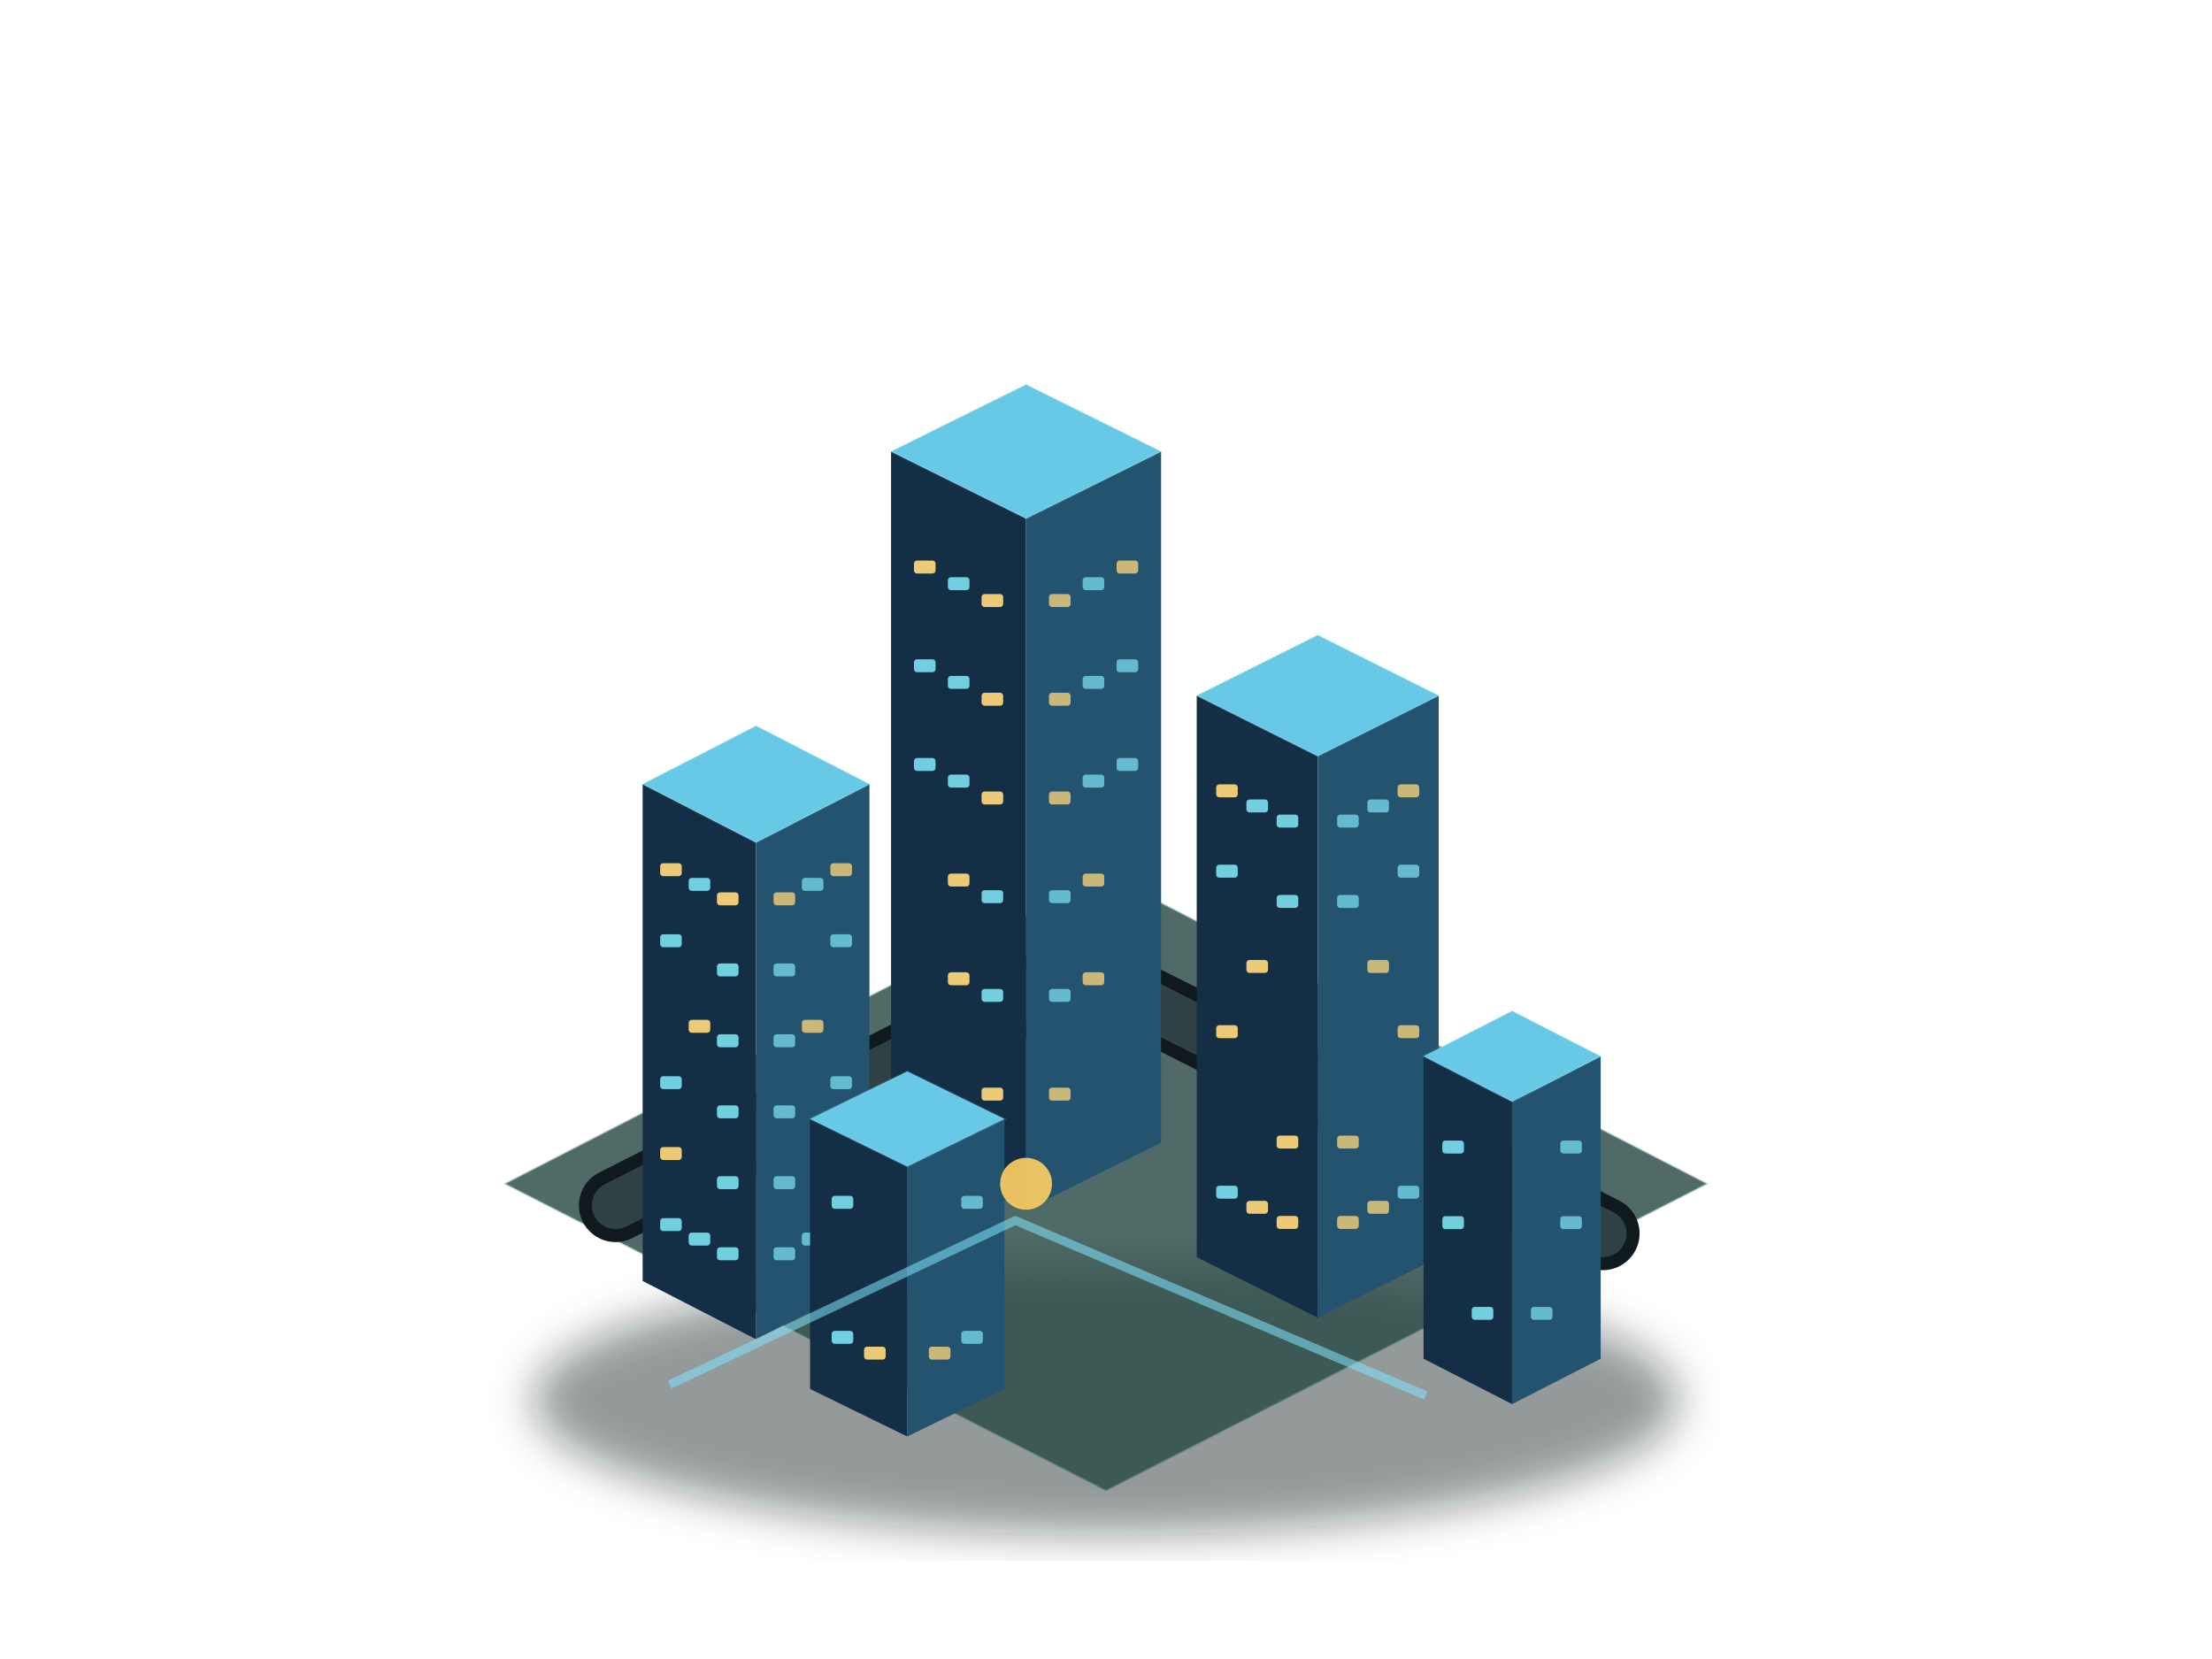
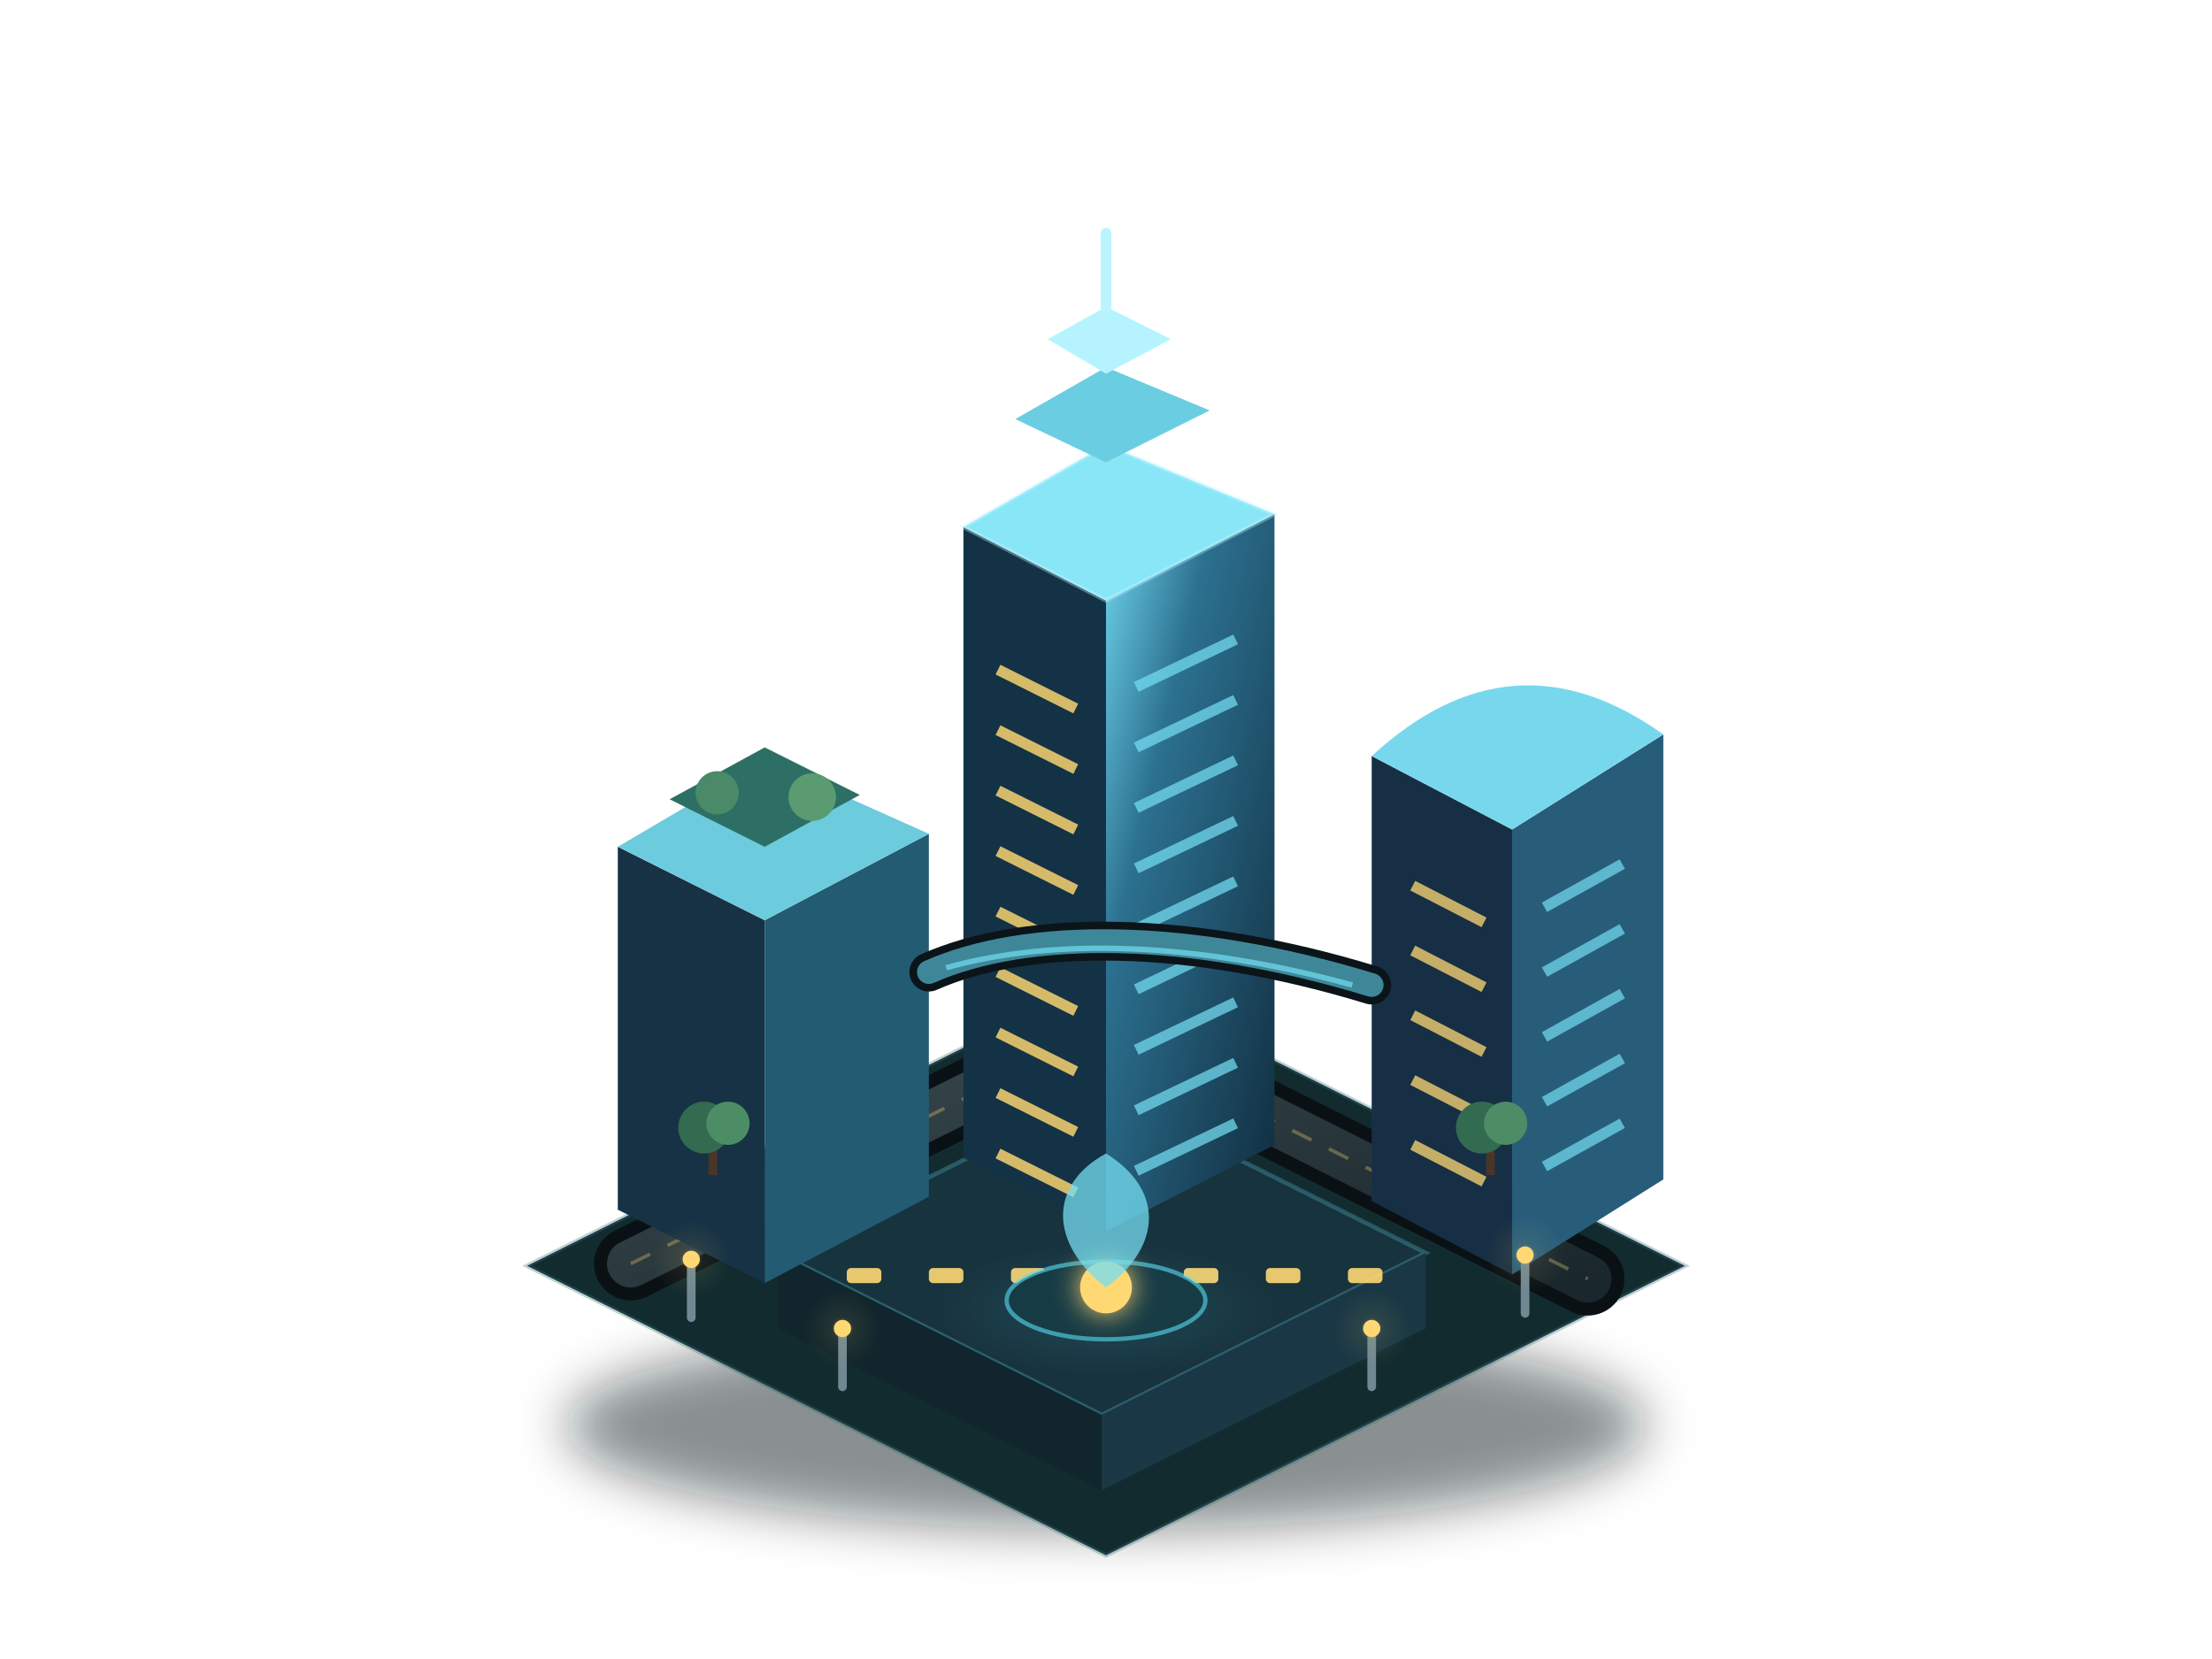
<svg xmlns="http://www.w3.org/2000/svg" width="1024" height="768" viewBox="0 0 1024 768" fill="none">
  <defs>
-     <linearGradient id="lot" x1="250" y1="450" x2="760" y2="700">
-       <stop stop-color="#294a45" />
-       <stop offset="1" stop-color="#122b28" />
+     <linearGradient id="blueGlass" x1="0" y1="0" x2="1" y2="1">
+       <stop stop-color="#71D8F0" />
+       <stop offset=".32" stop-color="#2C7190" />
+       <stop offset="1" stop-color="#102B3D" />
    </linearGradient>
-     <filter id="soft">
-       <feGaussianBlur stdDeviation="10" />
+     <linearGradient id="road" x1="0" y1="0" x2="1" y2="1">
+       <stop stop-color="#3B4B50" />
+       <stop offset="1" stop-color="#1A272C" />
+     </linearGradient>
+     <radialGradient id="cyanGlow">
+       <stop stop-color="#5DE6FF" stop-opacity=".8" />
+       <stop offset=".26" stop-color="#5DE6FF" stop-opacity=".18" />
+       <stop offset="1" stop-color="#5DE6FF" stop-opacity="0" />
+     </radialGradient>
+     <radialGradient id="goldGlow">
+       <stop stop-color="#FFD873" stop-opacity=".75" />
+       <stop offset=".3" stop-color="#FFD873" stop-opacity=".16" />
+       <stop offset="1" stop-color="#FFD873" stop-opacity="0" />
+     </radialGradient>
+     <filter id="blur12" x="-50%" y="-50%" width="200%" height="200%">
+       <feGaussianBlur stdDeviation="12" />
    </filter>
-     <style>.cyan{fill:#77d9eb}.warm{fill:#ffd77a}.off{fill:#32434b}</style>
+     <filter id="glow" x="-90%" y="-90%" width="280%" height="280%">
+       <feGaussianBlur stdDeviation="6" result="b" />
+       <feMerge>
+         <feMergeNode in="b" />
+         <feMergeNode in="SourceGraphic" />
+       </feMerge>
+     </filter>
  </defs>
-   <ellipse cx="512" cy="648" rx="265" ry="62" fill="#02080b" opacity=".42" filter="url(#soft)" />
-   <polygon points="512,405 790,548 512,690 234,548" fill="url(#lot)" opacity=".82" stroke="#4b8076" stroke-opacity=".35" />
-   <path d="M285 558L500 449L742 571" stroke="#10191d" stroke-width="34" stroke-linecap="round" />
-   <path d="M285 558L500 449L742 571" stroke="#34464b" stroke-width="22" stroke-linecap="round" opacity=".88" />
-   <polygon points="297.5,363.0 350,390 350,620 297.5,593.0" fill="#142f45" />
-   <polygon points="402.5,363.0 350,390 350,620 402.5,593.0" fill="#23536f" />
-   <polygon points="297.5,363.0 350,336 402.5,363.0 350,390" fill="#67c9e6" stroke="#a4edf4" stroke-opacity=".12" />
-   <rect x="305.6" y="399.6" width="10" height="6" rx="1.4" fill="#ffd77a" opacity="0.92" />
-   <rect x="384.4" y="399.6" width="10" height="6" rx="1.4" fill="#ffd77a" opacity="0.76" />
-   <rect x="318.8" y="406.4" width="10" height="6" rx="1.4" fill="#79dced" opacity="0.92" />
-   <rect x="371.2" y="406.4" width="10" height="6" rx="1.4" fill="#79dced" opacity="0.76" />
-   <rect x="331.9" y="413.1" width="10" height="6" rx="1.4" fill="#ffd77a" opacity="0.92" />
-   <rect x="358.1" y="413.1" width="10" height="6" rx="1.4" fill="#ffd77a" opacity="0.76" />
-   <rect x="305.6" y="432.5" width="10" height="6" rx="1.4" fill="#79dced" opacity="0.92" />
-   <rect x="384.4" y="432.5" width="10" height="6" rx="1.4" fill="#79dced" opacity="0.76" />
-   <rect x="331.9" y="446.0" width="10" height="6" rx="1.4" fill="#79dced" opacity="0.92" />
-   <rect x="358.1" y="446.0" width="10" height="6" rx="1.4" fill="#79dced" opacity="0.76" />
-   <rect x="318.8" y="472.1" width="10" height="6" rx="1.4" fill="#ffd77a" opacity="0.92" />
-   <rect x="371.2" y="472.1" width="10" height="6" rx="1.4" fill="#ffd77a" opacity="0.76" />
-   <rect x="331.9" y="478.8" width="10" height="6" rx="1.4" fill="#79dced" opacity="0.92" />
-   <rect x="358.1" y="478.8" width="10" height="6" rx="1.4" fill="#79dced" opacity="0.76" />
-   <rect x="305.6" y="498.2" width="10" height="6" rx="1.4" fill="#79dced" opacity="0.92" />
-   <rect x="384.4" y="498.2" width="10" height="6" rx="1.4" fill="#79dced" opacity="0.76" />
-   <rect x="331.9" y="511.7" width="10" height="6" rx="1.4" fill="#79dced" opacity="0.92" />
-   <rect x="358.1" y="511.7" width="10" height="6" rx="1.4" fill="#79dced" opacity="0.76" />
-   <rect x="305.6" y="531.0" width="10" height="6" rx="1.4" fill="#ffd77a" opacity="0.92" />
-   <rect x="384.4" y="531.0" width="10" height="6" rx="1.4" fill="#ffd77a" opacity="0.76" />
-   <rect x="331.9" y="544.5" width="10" height="6" rx="1.4" fill="#79dced" opacity="0.92" />
-   <rect x="358.1" y="544.5" width="10" height="6" rx="1.4" fill="#79dced" opacity="0.76" />
-   <rect x="305.6" y="563.9" width="10" height="6" rx="1.4" fill="#79dced" opacity="0.92" />
-   <rect x="384.4" y="563.9" width="10" height="6" rx="1.4" fill="#79dced" opacity="0.76" />
-   <rect x="318.8" y="570.6" width="10" height="6" rx="1.4" fill="#79dced" opacity="0.92" />
-   <rect x="371.2" y="570.6" width="10" height="6" rx="1.4" fill="#79dced" opacity="0.76" />
-   <rect x="331.9" y="577.4" width="10" height="6" rx="1.4" fill="#79dced" opacity="0.92" />
-   <rect x="358.1" y="577.4" width="10" height="6" rx="1.4" fill="#79dced" opacity="0.76" />
-   <polygon points="412.5,209.0 475,240 475,560 412.5,529.0" fill="#142f45" />
-   <polygon points="537.5,209.0 475,240 475,560 537.5,529.0" fill="#23536f" />
-   <polygon points="412.5,209.0 475,178 537.5,209.0 475,240" fill="#67c9e6" stroke="#a4edf4" stroke-opacity=".12" />
-   <rect x="423.1" y="259.5" width="10" height="6" rx="1.4" fill="#ffd77a" opacity="0.92" />
-   <rect x="516.9" y="259.5" width="10" height="6" rx="1.4" fill="#ffd77a" opacity="0.76" />
-   <rect x="438.8" y="267.2" width="10" height="6" rx="1.4" fill="#79dced" opacity="0.92" />
-   <rect x="501.2" y="267.2" width="10" height="6" rx="1.4" fill="#79dced" opacity="0.76" />
-   <rect x="454.4" y="275.0" width="10" height="6" rx="1.4" fill="#ffd77a" opacity="0.92" />
-   <rect x="485.6" y="275.0" width="10" height="6" rx="1.4" fill="#ffd77a" opacity="0.76" />
-   <rect x="423.1" y="305.2" width="10" height="6" rx="1.4" fill="#79dced" opacity="0.92" />
-   <rect x="516.9" y="305.2" width="10" height="6" rx="1.4" fill="#79dced" opacity="0.76" />
-   <rect x="438.8" y="312.9" width="10" height="6" rx="1.4" fill="#79dced" opacity="0.92" />
-   <rect x="501.2" y="312.9" width="10" height="6" rx="1.4" fill="#79dced" opacity="0.76" />
-   <rect x="454.4" y="320.7" width="10" height="6" rx="1.4" fill="#ffd77a" opacity="0.92" />
-   <rect x="485.6" y="320.7" width="10" height="6" rx="1.4" fill="#ffd77a" opacity="0.76" />
-   <rect x="423.1" y="350.9" width="10" height="6" rx="1.4" fill="#79dced" opacity="0.92" />
-   <rect x="516.9" y="350.9" width="10" height="6" rx="1.4" fill="#79dced" opacity="0.76" />
-   <rect x="438.8" y="358.6" width="10" height="6" rx="1.4" fill="#79dced" opacity="0.92" />
-   <rect x="501.2" y="358.6" width="10" height="6" rx="1.4" fill="#79dced" opacity="0.76" />
-   <rect x="454.4" y="366.4" width="10" height="6" rx="1.4" fill="#ffd77a" opacity="0.92" />
-   <rect x="485.6" y="366.4" width="10" height="6" rx="1.4" fill="#ffd77a" opacity="0.76" />
-   <rect x="438.8" y="404.4" width="10" height="6" rx="1.4" fill="#ffd77a" opacity="0.92" />
-   <rect x="501.2" y="404.4" width="10" height="6" rx="1.4" fill="#ffd77a" opacity="0.76" />
-   <rect x="454.4" y="412.1" width="10" height="6" rx="1.4" fill="#79dced" opacity="0.92" />
-   <rect x="485.6" y="412.1" width="10" height="6" rx="1.4" fill="#79dced" opacity="0.76" />
-   <rect x="438.8" y="450.1" width="10" height="6" rx="1.4" fill="#ffd77a" opacity="0.92" />
-   <rect x="501.2" y="450.1" width="10" height="6" rx="1.4" fill="#ffd77a" opacity="0.76" />
-   <rect x="454.4" y="457.8" width="10" height="6" rx="1.4" fill="#79dced" opacity="0.92" />
-   <rect x="485.6" y="457.8" width="10" height="6" rx="1.4" fill="#79dced" opacity="0.76" />
-   <rect x="454.4" y="503.5" width="10" height="6" rx="1.4" fill="#ffd77a" opacity="0.92" />
-   <rect x="485.6" y="503.5" width="10" height="6" rx="1.4" fill="#ffd77a" opacity="0.76" />
-   <polygon points="554.0,322.0 610,350 610,610 554.0,582.0" fill="#142f45" />
-   <polygon points="666.0,322.0 610,350 610,610 666.0,582.0" fill="#23536f" />
-   <polygon points="554.0,322.0 610,294 666.0,322.0 610,350" fill="#67c9e6" stroke="#a4edf4" stroke-opacity=".12" />
-   <rect x="563.0" y="363.1" width="10" height="6" rx="1.4" fill="#ffd77a" opacity="0.92" />
-   <rect x="647.0" y="363.1" width="10" height="6" rx="1.4" fill="#ffd77a" opacity="0.76" />
-   <rect x="577.0" y="370.1" width="10" height="6" rx="1.4" fill="#79dced" opacity="0.92" />
-   <rect x="633.0" y="370.1" width="10" height="6" rx="1.4" fill="#79dced" opacity="0.76" />
-   <rect x="591.0" y="377.1" width="10" height="6" rx="1.4" fill="#79dced" opacity="0.92" />
-   <rect x="619.0" y="377.1" width="10" height="6" rx="1.4" fill="#79dced" opacity="0.76" />
-   <rect x="563.0" y="400.3" width="10" height="6" rx="1.4" fill="#79dced" opacity="0.92" />
-   <rect x="647.0" y="400.3" width="10" height="6" rx="1.4" fill="#79dced" opacity="0.76" />
-   <rect x="591.0" y="414.3" width="10" height="6" rx="1.4" fill="#79dced" opacity="0.92" />
-   <rect x="619.0" y="414.3" width="10" height="6" rx="1.4" fill="#79dced" opacity="0.76" />
-   <rect x="577.0" y="444.4" width="10" height="6" rx="1.4" fill="#ffd77a" opacity="0.92" />
-   <rect x="633.0" y="444.4" width="10" height="6" rx="1.4" fill="#ffd77a" opacity="0.76" />
-   <rect x="563.0" y="474.6" width="10" height="6" rx="1.4" fill="#ffd77a" opacity="0.92" />
-   <rect x="647.0" y="474.6" width="10" height="6" rx="1.4" fill="#ffd77a" opacity="0.76" />
-   <rect x="591.0" y="525.7" width="10" height="6" rx="1.4" fill="#ffd77a" opacity="0.92" />
-   <rect x="619.0" y="525.7" width="10" height="6" rx="1.4" fill="#ffd77a" opacity="0.76" />
-   <rect x="563.0" y="548.9" width="10" height="6" rx="1.4" fill="#79dced" opacity="0.92" />
-   <rect x="647.0" y="548.9" width="10" height="6" rx="1.4" fill="#79dced" opacity="0.76" />
-   <rect x="577.0" y="555.9" width="10" height="6" rx="1.4" fill="#ffd77a" opacity="0.92" />
-   <rect x="633.0" y="555.9" width="10" height="6" rx="1.4" fill="#ffd77a" opacity="0.76" />
-   <rect x="591.0" y="562.9" width="10" height="6" rx="1.4" fill="#ffd77a" opacity="0.92" />
-   <rect x="619.0" y="562.9" width="10" height="6" rx="1.4" fill="#ffd77a" opacity="0.76" />
-   <polygon points="659.0,489.0 700,510 700,650 659.0,629.0" fill="#142f45" />
-   <polygon points="741.0,489.0 700,510 700,650 741.0,629.0" fill="#23536f" />
-   <polygon points="659.0,489.0 700,468 741.0,489.0 700,510" fill="#67c9e6" stroke="#a4edf4" stroke-opacity=".12" />
-   <rect x="667.7" y="528.0" width="10" height="6" rx="1.4" fill="#79dced" opacity="0.92" />
-   <rect x="722.3" y="528.0" width="10" height="6" rx="1.4" fill="#79dced" opacity="0.76" />
-   <rect x="667.7" y="563.0" width="10" height="6" rx="1.4" fill="#79dced" opacity="0.92" />
-   <rect x="722.3" y="563.0" width="10" height="6" rx="1.4" fill="#79dced" opacity="0.76" />
-   <rect x="681.3" y="605.0" width="10" height="6" rx="1.4" fill="#79dced" opacity="0.92" />
-   <rect x="708.7" y="605.0" width="10" height="6" rx="1.4" fill="#79dced" opacity="0.76" />
-   <polygon points="375.0,518.0 420,540 420,665 375.0,643.0" fill="#142f45" />
-   <polygon points="465.0,518.0 420,540 420,665 465.0,643.0" fill="#23536f" />
-   <polygon points="375.0,518.0 420,496 465.0,518.0 420,540" fill="#67c9e6" stroke="#a4edf4" stroke-opacity=".12" />
-   <rect x="385.0" y="553.6" width="10" height="6" rx="1.4" fill="#79dced" opacity="0.92" />
-   <rect x="445.0" y="553.6" width="10" height="6" rx="1.4" fill="#79dced" opacity="0.76" />
-   <rect x="385.0" y="616.1" width="10" height="6" rx="1.4" fill="#79dced" opacity="0.92" />
-   <rect x="445.0" y="616.1" width="10" height="6" rx="1.4" fill="#79dced" opacity="0.76" />
-   <rect x="400.0" y="623.4" width="10" height="6" rx="1.4" fill="#ffd77a" opacity="0.92" />
-   <rect x="430.0" y="623.4" width="10" height="6" rx="1.4" fill="#ffd77a" opacity="0.76" />
-   <path d="M310 641L470 565L660 646" stroke="#7fe6ff" stroke-width="4" opacity=".55" />
-   <circle cx="475" cy="548" r="12" fill="#ffcf63" opacity=".9" />
+   <ellipse cx="512" cy="660" rx="250" ry="48" fill="#02070A" opacity=".46" filter="url(#blur12)" />
+   <polygon points="512,452 780,586 512,720 244,586" fill="#122B2F" stroke="#3A707A" stroke-opacity=".32" stroke-width="2" />
+   <path d="M292 585 L508 478 L735 592" stroke="#0A1115" stroke-width="34" stroke-linecap="round" />
+   <path d="M292 585 L508 478 L735 592" stroke="url(#road)" stroke-width="22" stroke-linecap="round" />
+   <path d="M292 585 L508 478 L735 592" stroke="#E7CC72" stroke-width="1.6" stroke-dasharray="10 9" stroke-opacity=".34" />
+   <polygon points="510,505 660,580 510,655 360,580" fill="#17333E" stroke="#4DA4B5" stroke-opacity=".38" stroke-width="2" />
+   <polygon points="360,580 510,655 510,690 360,615" fill="#10252C" />
+   <polygon points="660,580 510,655 510,690 660,615" fill="#193744" />
+   <g fill="#FFD873" opacity=".9">
+     <rect x="392" y="587" width="16" height="7" rx="2" />
+     <rect x="430" y="587" width="16" height="7" rx="2" />
+     <rect x="468" y="587" width="16" height="7" rx="2" />
+     <rect x="548" y="587" width="16" height="7" rx="2" />
+     <rect x="586" y="587" width="16" height="7" rx="2" />
+     <rect x="624" y="587" width="16" height="7" rx="2" />
+   </g>
+   <polygon points="446,244 512,278 512,570 446,536" fill="#143245" />
+   <polygon points="590,238 512,278 512,570 590,530" fill="url(#blueGlass)" />
+   <polygon points="446,244 512,206 590,238 512,278" fill="#88E6F6" stroke="#C7F7FF" stroke-opacity=".35" stroke-width="2" />
+   <polygon points="470,194 512,170 560,190 512,214" fill="#6BCDE2" />
+   <polygon points="485,157 512,142 542,157 512,173" fill="#B5F4FF" />
+   <path d="M512 142 V108" stroke="#B9F4FF" stroke-width="5" stroke-linecap="round" />
+   <path d="M512 284 V556" stroke="#74DDF2" stroke-width="5" opacity=".8" filter="url(#glow)" />
+   <g stroke-width="5" opacity=".82">
+     <path d="M462 310 L498 328M462 338 L498 356M462 366 L498 384M462 394 L498 412M462 422 L498 440M462 450 L498 468M462 478 L498 496M462 506 L498 524M462 534 L498 552" stroke="#FFD873" />
+     <path d="M526 318 L572 296M526 346 L572 324M526 374 L572 352M526 402 L572 380M526 430 L572 408M526 458 L572 436M526 486 L572 464M526 514 L572 492M526 542 L572 520" stroke="#74DDF2" opacity=".88" />
+   </g>
+   <polygon points="286,392 354,426 354,594 286,560" fill="#173244" />
+   <polygon points="430,386 354,426 354,594 430,554" fill="#235B72" />
+   <polygon points="286,392 354,352 430,386 354,426" fill="#6CCBDD" />
+   <polygon points="310,370 354,346 398,368 354,392" fill="#2D6F64" />
+   <circle cx="332" cy="367" r="10" fill="#4A8A68" />
+   <circle cx="376" cy="369" r="11" fill="#5A9B72" />
+   <path d="M635 350 L700 384 V590 L635 556 Z" fill="#172F44" />
+   <path d="M770 340 L700 384 V590 L770 546 Z" fill="#285D7A" />
+   <path d="M635 350 Q700 290 770 340 L700 384 Z" fill="#77D8ED" />
+   <g stroke-width="5">
+     <path d="M654 410 L687 427M654 440 L687 457M654 470 L687 487M654 500 L687 517M654 530 L687 547" stroke="#FFD873" opacity=".75" />
+     <path d="M715 420 L751 400M715 450 L751 430M715 480 L751 460M715 510 L751 490M715 540 L751 520" stroke="#74DDF2" opacity=".7" />
+   </g>
+   <path d="M430 450 C475 430 550 430 635 456" stroke="#0B1419" stroke-width="18" stroke-linecap="round" />
+   <path d="M430 450 C475 430 550 430 635 456" stroke="#3E8798" stroke-width="11" stroke-linecap="round" />
+   <path d="M438 448 C488 434 553 436 626 456" stroke="#74DDF2" stroke-width="2.5" opacity=".7" />
+   <ellipse cx="512" cy="606" rx="78" ry="30" fill="url(#cyanGlow)" opacity=".55" />
+   <ellipse cx="512" cy="602" rx="46" ry="18" fill="#173B45" stroke="#58DCF2" stroke-opacity=".6" stroke-width="2" />
+   <circle cx="512" cy="596" r="12" fill="#FFD873" filter="url(#glow)" />
+   <path d="M512 596 C485 575 486 548 512 534 C538 550 539 576 512 596 Z" fill="#74DDF2" opacity=".75" />
+   <g fill="#708891">
+     <rect x="318" y="584" width="4" height="28" rx="2" />
+     <rect x="388" y="616" width="4" height="28" rx="2" />
+     <rect x="633" y="616" width="4" height="28" rx="2" />
+     <rect x="704" y="582" width="4" height="28" rx="2" />
+   </g>
+   <g fill="#FFD873">
+     <circle cx="320" cy="583" r="4" />
+     <circle cx="390" cy="615" r="4" />
+     <circle cx="635" cy="615" r="4" />
+     <circle cx="706" cy="581" r="4" />
+   </g>
+   <g fill="url(#goldGlow)" opacity=".5">
+     <circle cx="320" cy="583" r="18" />
+     <circle cx="390" cy="615" r="18" />
+     <circle cx="635" cy="615" r="18" />
+     <circle cx="706" cy="581" r="18" />
+   </g>
+   <rect x="328" y="527" width="4" height="17" fill="#4A3528" />
+   <circle cx="326" cy="522" r="12" fill="#326B50" />
+   <circle cx="337" cy="520" r="10" fill="#4C8D66" />
+   <rect x="688" y="527" width="4" height="17" fill="#4A3528" />
+   <circle cx="686" cy="522" r="12" fill="#326B50" />
+   <circle cx="697" cy="520" r="10" fill="#4C8D66" />
</svg>
